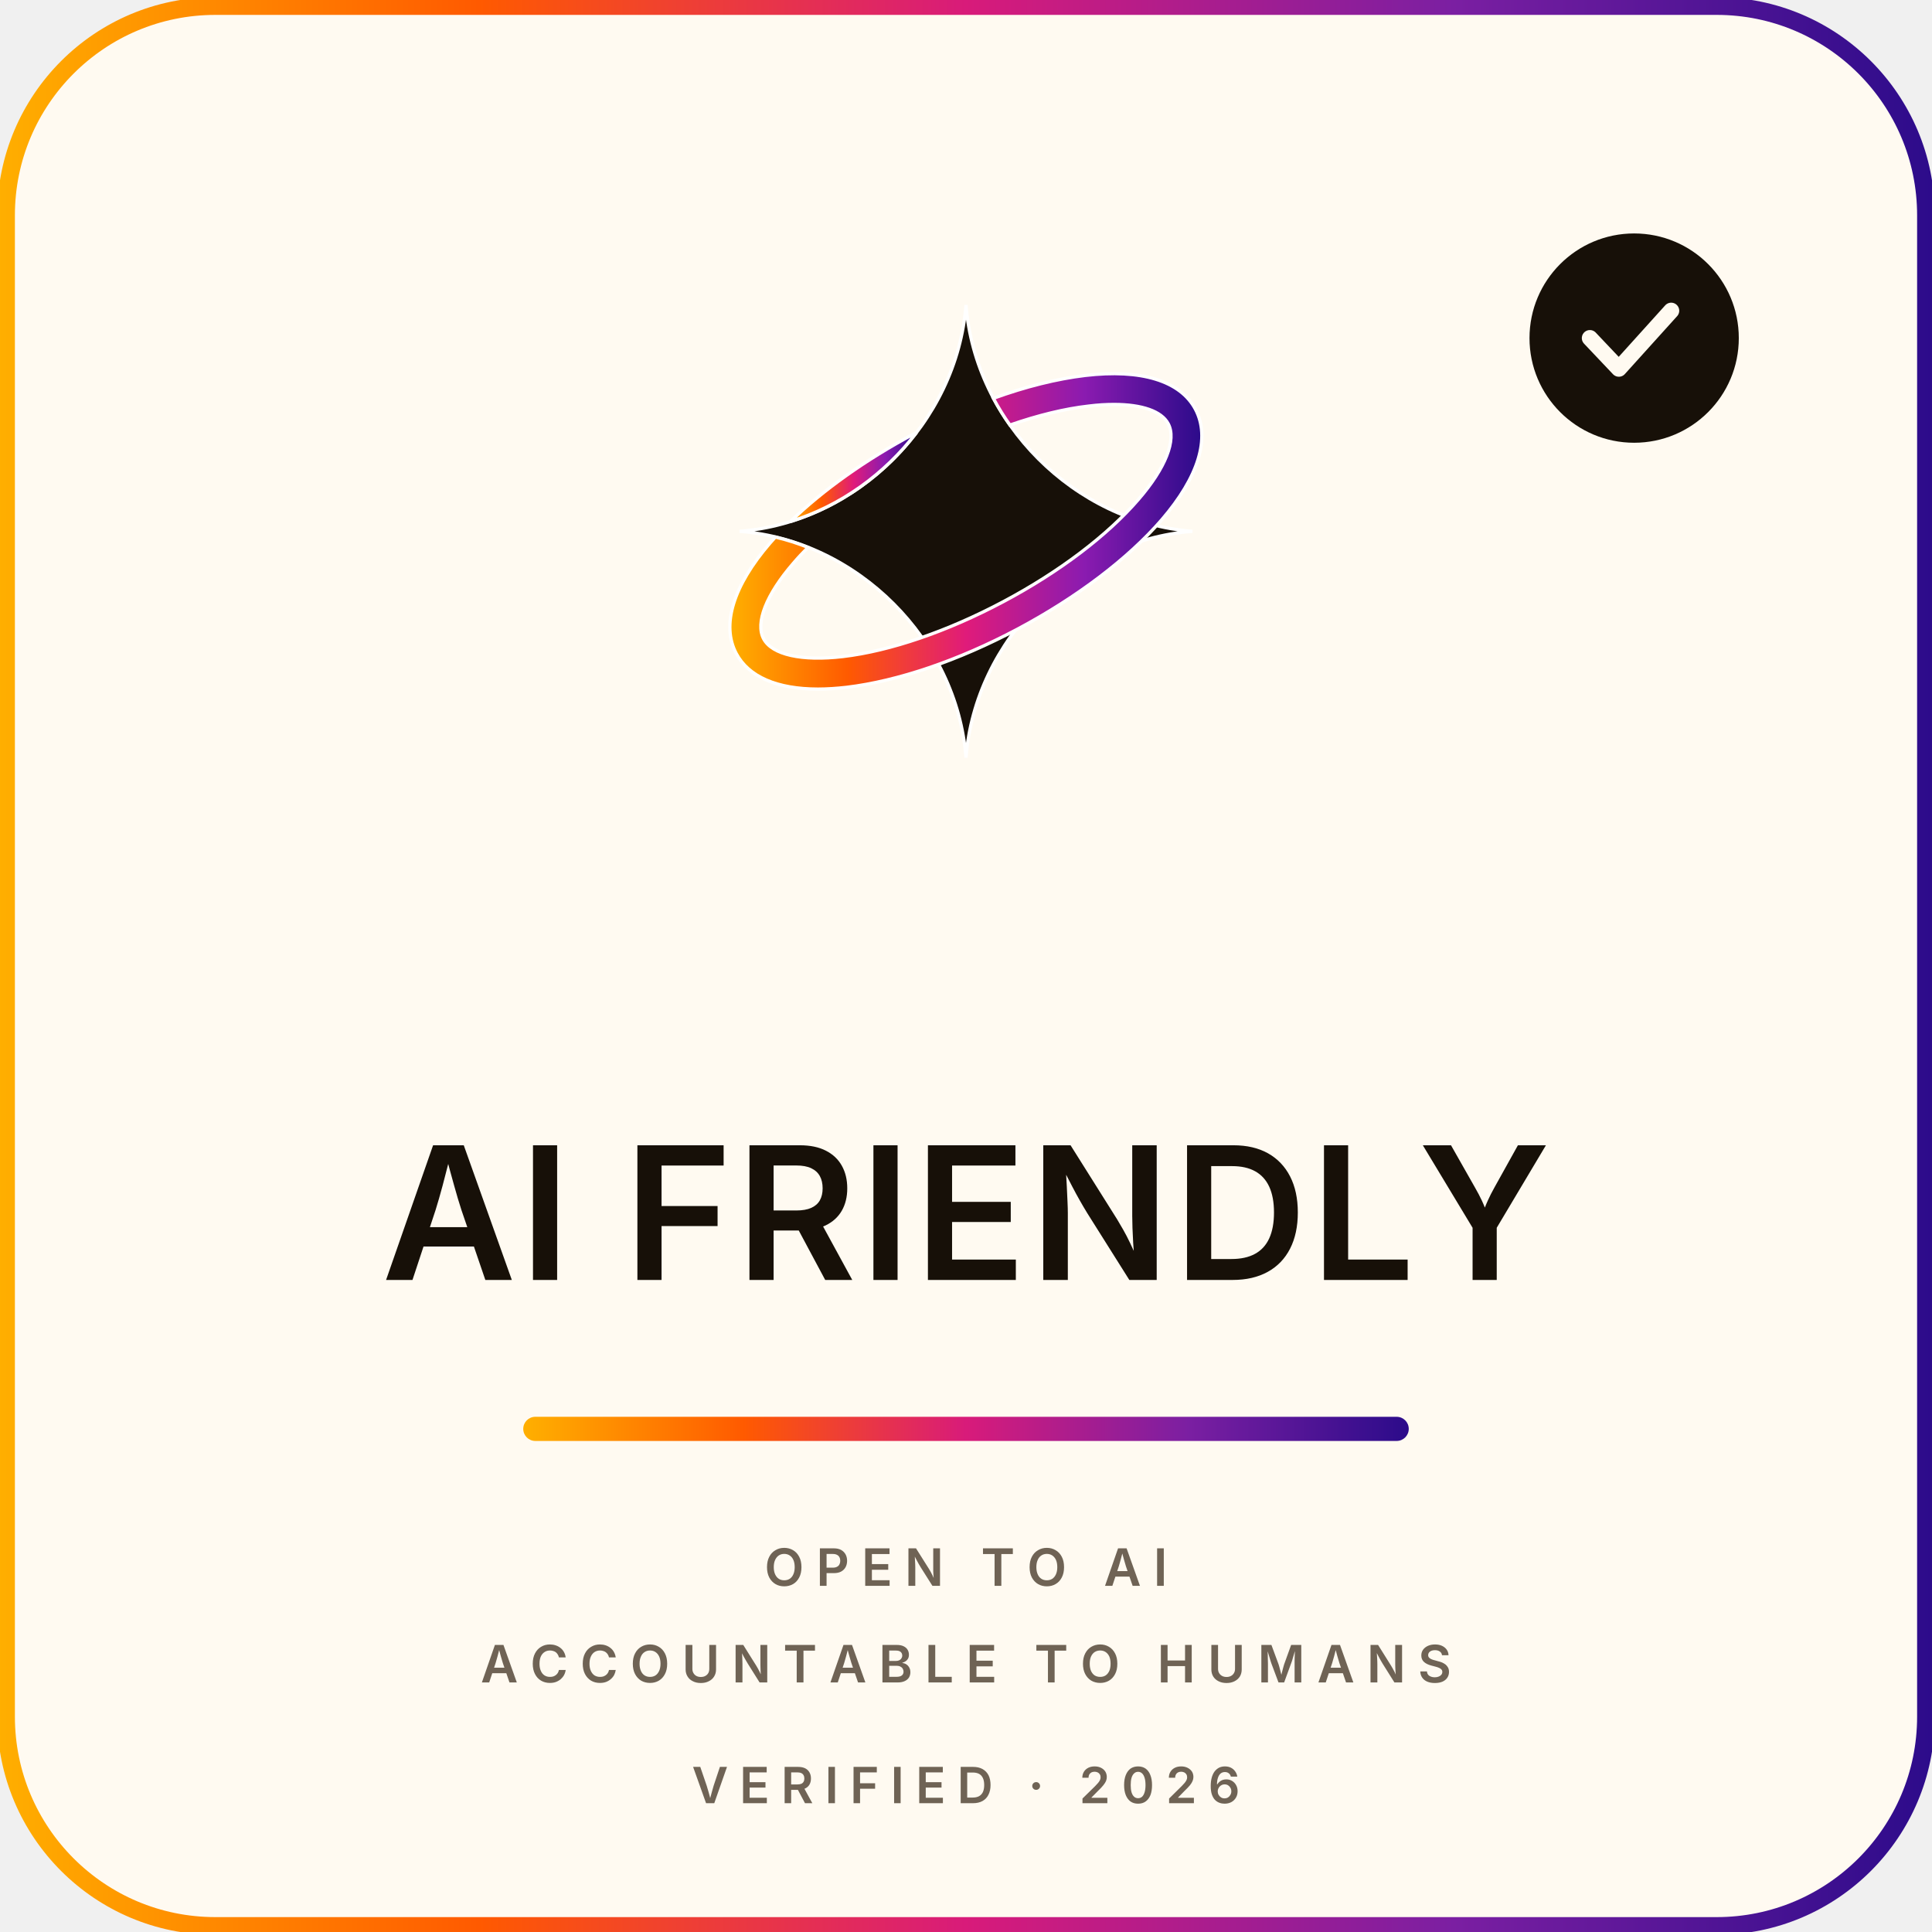
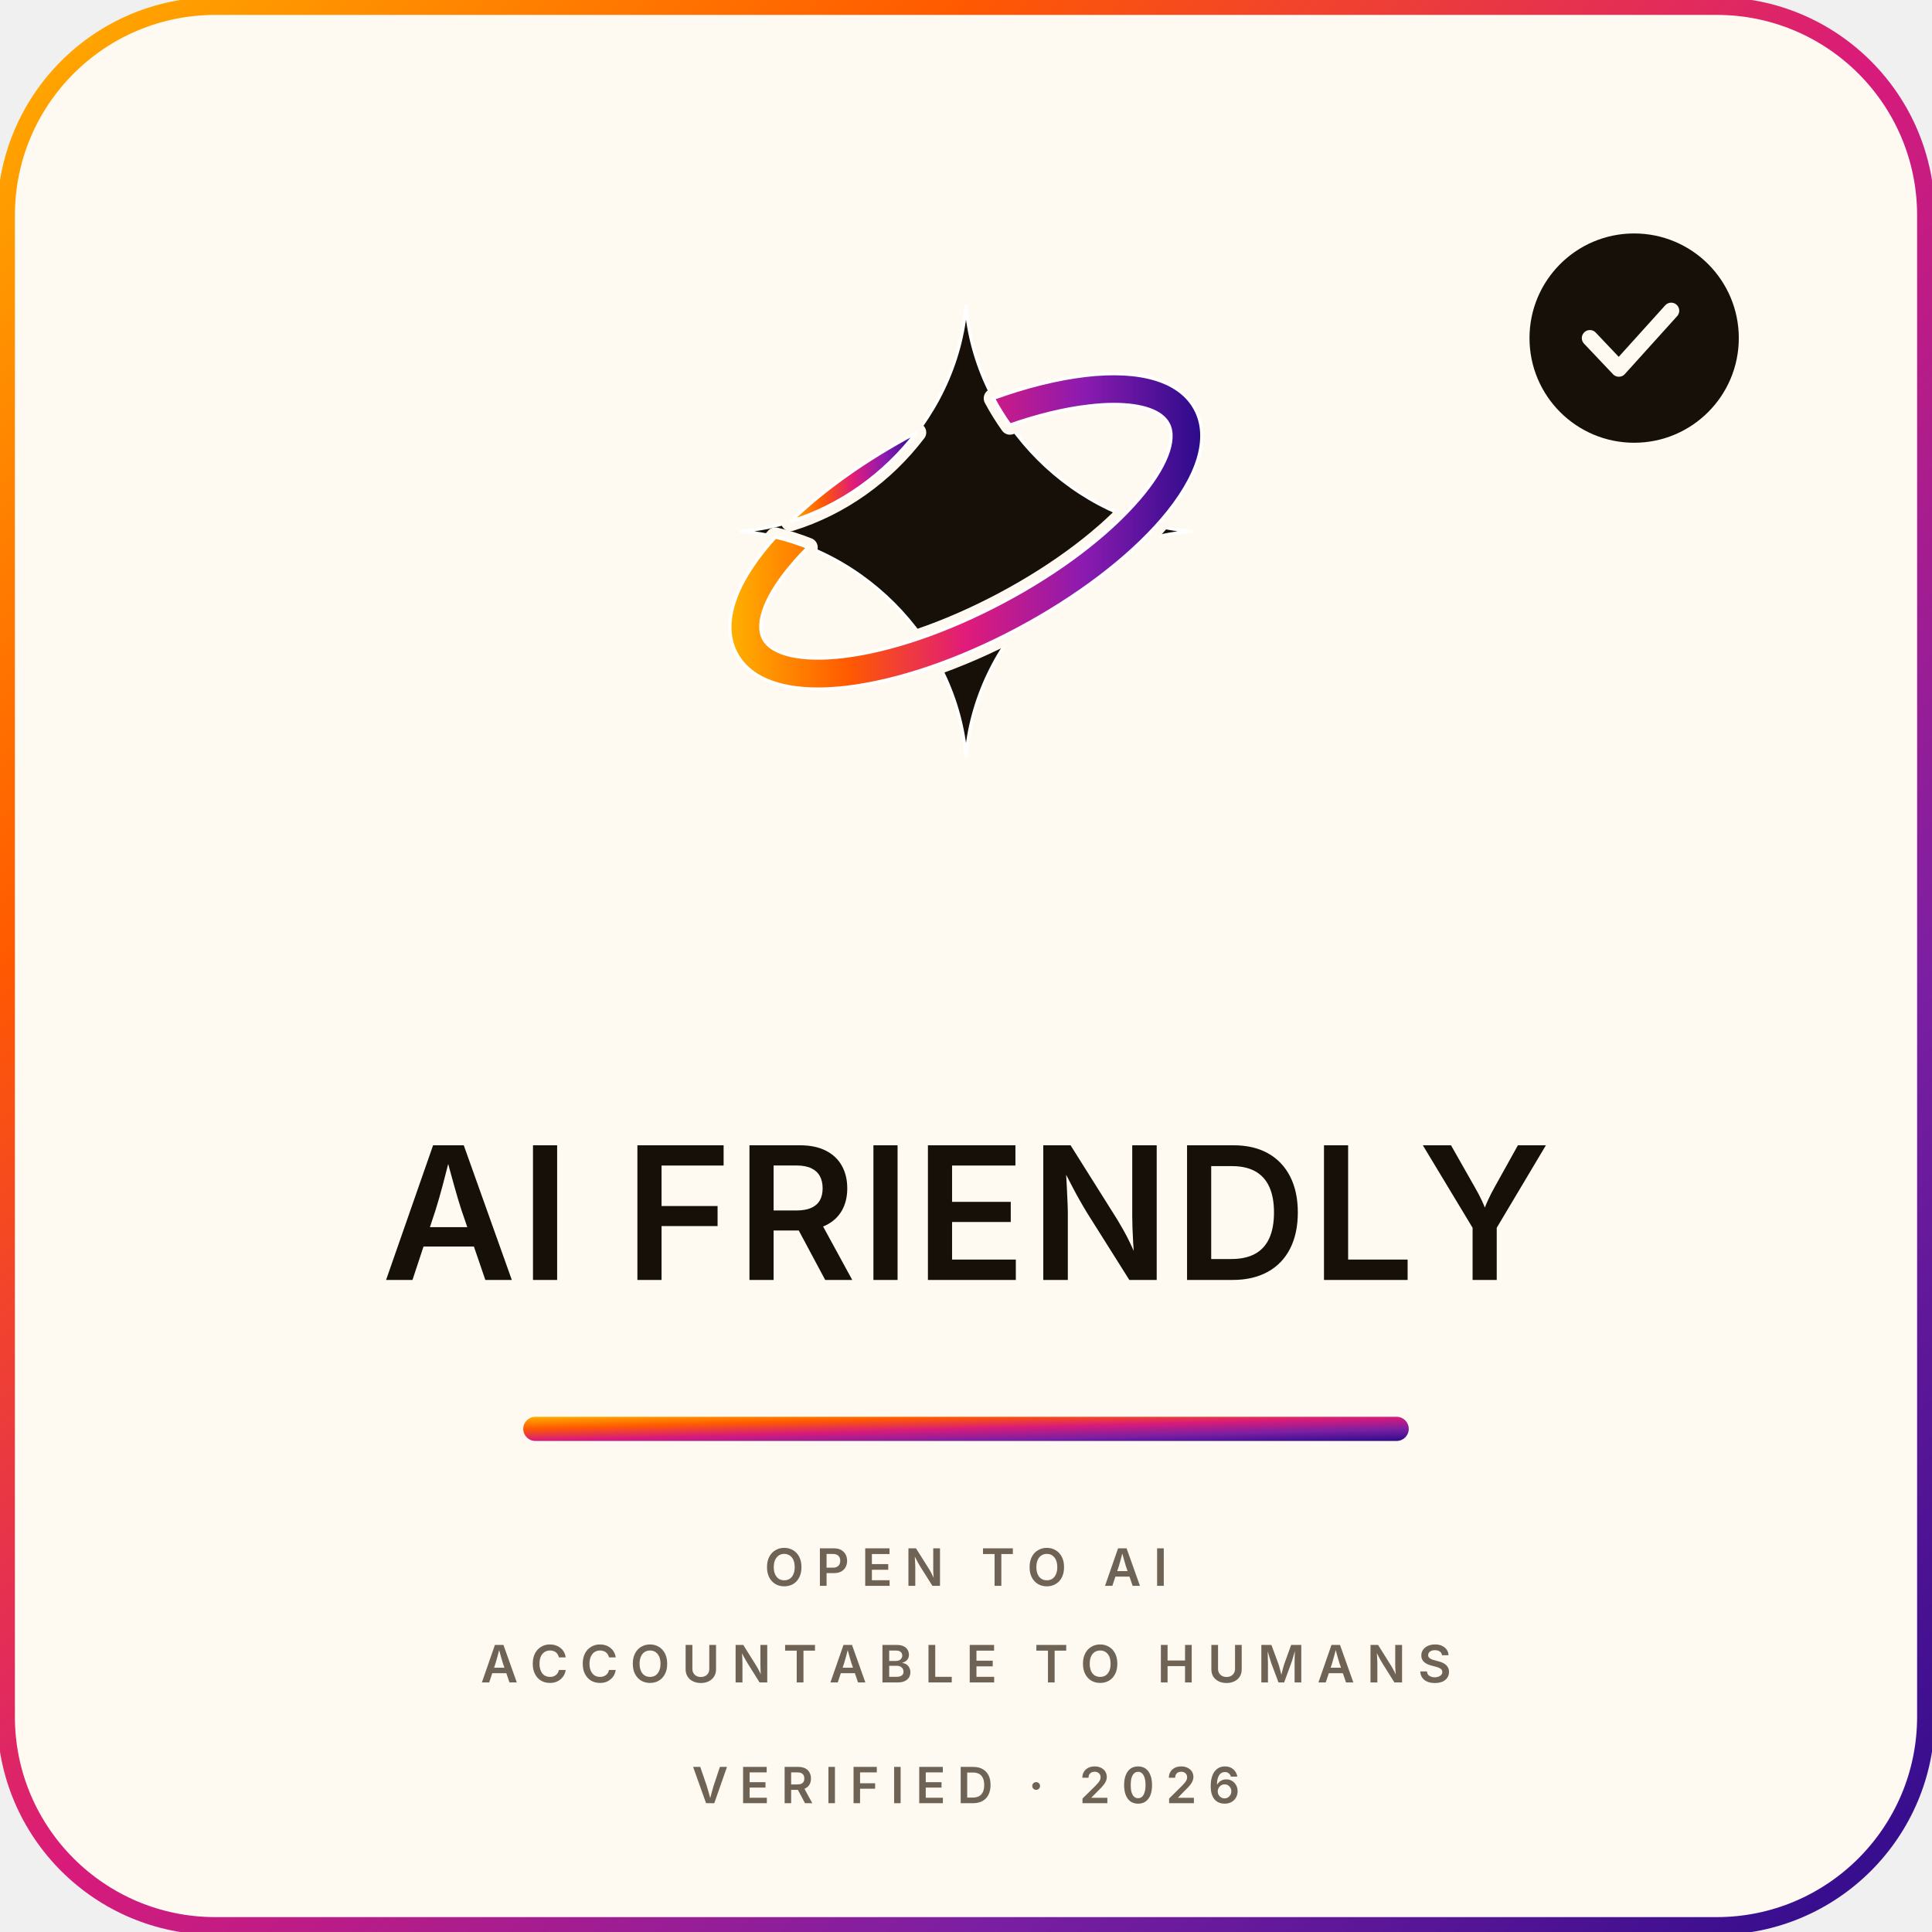
<svg xmlns="http://www.w3.org/2000/svg" width="240" height="240" viewBox="0 0 240 240" role="img">
  <defs>
    <linearGradient id="spec" x1="10" y1="6" x2="54" y2="58" gradientUnits="userSpaceOnUse">
      <stop offset="0" stop-color="#ffb000" />
      <stop offset=".27" stop-color="#ff6a00" />
      <stop offset=".52" stop-color="#e01b7a" />
      <stop offset=".74" stop-color="#8b1bb0" />
      <stop offset="1" stop-color="#2b0b8a" />
    </linearGradient>
-     <linearGradient id="specwide" x1="0" y1="0" x2="1" y2="0">
+     <linearGradient id="specwide" x1="0" y1="0" x2="1" y2="1">
      <stop offset="0" stop-color="#ffb000" />
      <stop offset=".25" stop-color="#ff5a00" />
      <stop offset=".5" stop-color="#d81b7a" />
      <stop offset=".75" stop-color="#7b1fa2" />
      <stop offset="1" stop-color="#2b0b8a" />
    </linearGradient>
  </defs>
  <rect x=".75" y=".75" width="238.5" height="238.5" rx="26" fill="#fffaf1" stroke="url(#specwide)" stroke-width="2.2" />
  <g transform="translate(84.00 30.00) scale(0.2)">
    <defs>
      <linearGradient id="g1m5" gradientUnits="userSpaceOnUse" x1="70.949" y1="146.286" x2="149.285" y2="146.286">
        <stop offset="0" stop-color="#FFB000" />
        <stop offset="0.25" stop-color="#FF5A00" />
        <stop offset="0.5" stop-color="#E01B7A" />
        <stop offset="0.75" stop-color="#8B1BB0" />
        <stop offset="1" stop-color="#2B0B8A" />
      </linearGradient>
      <linearGradient id="g2m5" gradientUnits="userSpaceOnUse" x1="33.495" y1="180" x2="326.505" y2="180">
        <stop offset="0" stop-color="#FFB000" />
        <stop offset="0.25" stop-color="#FF5A00" />
        <stop offset="0.5" stop-color="#E01B7A" />
        <stop offset="0.75" stop-color="#8B1BB0" />
        <stop offset="1" stop-color="#2B0B8A" />
      </linearGradient>
    </defs>
-     <path d="M180,39.4c-5.6,73.1-67.5,135-140.6,140.6c73.1,5.6,135,67.5,140.6,140.6c5.6-73.1,67.5-135,140.6-140.6C247.5,174.4,185.6,112.5,180,39.4z" fill="#171008" stroke="#FFFFFF" stroke-width="2" />
+     <mask id="kom5" maskUnits="userSpaceOnUse" x="-20" y="-20" width="400" height="400">
+       <rect x="-20" y="-20" width="400" height="400" fill="#fff" />
+       <path d="M149.3,118.6c-0.5,0.3-1,0.5-1.5,0.8c-30,16-56.7,35-76.8,54.5C102.1,164.3,129.6,144.5,149.3,118.6z" fill="#000" stroke="#000" stroke-width="12" stroke-linejoin="round" />
+       <path d="M322.5,104.2c-9.4-17.7-33.7-25.1-68.5-21c-17.5,2.1-36.9,6.9-57,14.2c3.1,5.8,6.5,11.3,10.3,16.6c17.3-6,33.9-10.1,49-11.8c5.6-0.7,10.8-1,15.6-1c17.4,0,29.6,4.2,33.7,12c5.3,9.9-1.6,27.5-18.5,47c-19.3,22.4-49.1,45-83.9,63.5c-34.8,18.5-70.2,30.6-99.6,34.1c-25.6,3-44-1.1-49.3-11c-5.3-9.9,1.6-27.5,18.5-47c2.8-3.3,5.9-6.6,9.1-9.8c-6.6-2.6-13.4-4.8-20.3-6.4c-1.1,1.3-2.3,2.5-3.4,3.8c-22.8,26.5-30.3,50.8-20.9,68.5c7.7,14.5,25.4,22.1,50.8,22.1c5.5,0,11.5-0.4,17.7-1.1c31.7-3.8,69.5-16.6,106.3-36.2c36.8-19.6,68.6-43.7,89.5-67.9C324.5,146.2,331.9,121.9,322.5,104.2z" fill="#000" stroke="#000" stroke-width="12" stroke-linejoin="round" />
+     </mask>
+     <path d="M180,39.4c-5.6,73.1-67.5,135-140.6,140.6c73.1,5.6,135,67.5,140.6,140.6c5.6-73.1,67.5-135,140.6-140.6C247.5,174.4,185.6,112.5,180,39.4z" fill="#171008" stroke="#FFFFFF" stroke-width="2" mask="url(#kom5)" />
    <path d="M149.3,118.6c-0.5,0.3-1,0.5-1.5,0.8c-30,16-56.7,35-76.8,54.5C102.1,164.3,129.6,144.5,149.3,118.6z" fill="url(#g1m5)" stroke="#FFFFFF" stroke-width="2" />
    <path d="M322.5,104.2c-9.4-17.7-33.7-25.1-68.5-21c-17.5,2.1-36.9,6.9-57,14.2c3.1,5.8,6.5,11.3,10.3,16.6c17.3-6,33.9-10.1,49-11.8c5.6-0.7,10.8-1,15.6-1c17.4,0,29.6,4.2,33.7,12c5.3,9.9-1.6,27.5-18.5,47c-19.3,22.4-49.1,45-83.9,63.5c-34.8,18.5-70.2,30.6-99.6,34.1c-25.6,3-44-1.1-49.3-11c-5.3-9.9,1.6-27.5,18.5-47c2.8-3.3,5.9-6.6,9.1-9.8c-6.6-2.6-13.4-4.8-20.3-6.4c-1.1,1.3-2.3,2.5-3.4,3.8c-22.8,26.5-30.3,50.8-20.9,68.5c7.7,14.5,25.4,22.1,50.8,22.1c5.5,0,11.5-0.4,17.7-1.1c31.7-3.8,69.5-16.6,106.3-36.2c36.8-19.6,68.6-43.7,89.5-67.9C324.5,146.2,331.9,121.9,322.5,104.2z" fill="url(#g2m5)" stroke="#FFFFFF" stroke-width="2" />
  </g>
  <path d="M47.96 159.00 53.80 142.27H57.61L63.58 159.00H60.29L57.32 150.31Q56.88 148.96 56.41 147.26Q55.93 145.56 55.36 143.39H55.99Q55.43 145.58 54.98 147.29Q54.52 149.00 54.11 150.31L51.24 159.00ZM51.36 154.85V152.44H60.18V154.85Z M69.21 142.27V159.00H66.21V142.27Z M79.18 159.00V142.27H89.89V144.79H82.18V149.82H89.14V152.31H82.18V159.00Z M93.10 159.00V142.27H99.36Q101.28 142.27 102.59 142.94Q103.91 143.61 104.58 144.82Q105.25 146.02 105.25 147.62Q105.25 149.22 104.57 150.40Q103.89 151.58 102.57 152.22Q101.25 152.86 99.31 152.86H94.85V150.37H98.91Q100.05 150.37 100.77 150.05Q101.49 149.73 101.84 149.12Q102.19 148.50 102.19 147.62Q102.19 146.72 101.84 146.09Q101.49 145.46 100.77 145.12Q100.05 144.78 98.90 144.78H96.10V159.00ZM102.51 159.00 98.45 151.41H101.73L105.87 159.00Z M111.50 142.27V159.00H108.50V142.27Z M115.27 159.00V142.27H126.14V144.79H118.27V149.30H125.56V151.80H118.27V156.47H126.19V159.00Z M129.60 159.00V142.27H132.99L138.78 151.48Q139.13 152.05 139.54 152.78Q139.95 153.50 140.38 154.40Q140.82 155.29 141.25 156.38H140.91Q140.83 155.44 140.77 154.44Q140.71 153.45 140.68 152.55Q140.65 151.66 140.65 151.04V142.27H143.69V159.00H140.29L135.07 150.71Q134.58 149.91 134.14 149.13Q133.70 148.36 133.19 147.38Q132.69 146.40 131.97 145.02H132.39Q132.46 146.24 132.52 147.34Q132.58 148.43 132.61 149.29Q132.65 150.16 132.65 150.69V159.00Z M153.12 159.00H148.89V156.40H152.97Q154.73 156.40 155.90 155.76Q157.08 155.12 157.67 153.83Q158.26 152.54 158.26 150.62Q158.26 148.70 157.67 147.42Q157.08 146.14 155.92 145.50Q154.77 144.86 153.05 144.86H148.80V142.27H153.23Q155.73 142.27 157.52 143.27Q159.30 144.27 160.26 146.14Q161.22 148.01 161.22 150.62Q161.22 153.23 160.26 155.11Q159.30 156.99 157.49 157.99Q155.67 159.00 153.12 159.00ZM150.46 142.27V159.00H147.46V142.27Z M164.47 159.00V142.27H167.47V156.47H174.86V159.00Z M182.93 159.00V152.52L176.75 142.27H180.25L183.24 147.54Q183.72 148.37 184.09 149.16Q184.46 149.95 184.85 151.09H184.07Q184.45 149.94 184.82 149.14Q185.18 148.34 185.63 147.54L188.56 142.27H192.04L185.93 152.52V159.00Z" fill="#171008" />
  <rect x="65.0" y="176" width="110" height="3" rx="1.5" fill="url(#specwide)" />
  <path d="M97.42 197.06Q96.81 197.06 96.33 196.78Q95.84 196.49 95.56 195.96Q95.28 195.42 95.28 194.68Q95.28 193.92 95.56 193.39Q95.84 192.85 96.33 192.57Q96.81 192.28 97.42 192.28Q98.03 192.28 98.52 192.57Q99.00 192.85 99.28 193.39Q99.56 193.92 99.56 194.68Q99.56 195.43 99.28 195.96Q99.00 196.50 98.52 196.78Q98.03 197.06 97.42 197.06ZM97.42 196.31Q97.80 196.31 98.09 196.13Q98.39 195.94 98.55 195.57Q98.72 195.20 98.72 194.68Q98.72 194.14 98.55 193.77Q98.39 193.41 98.09 193.22Q97.80 193.03 97.42 193.03Q97.04 193.03 96.75 193.22Q96.46 193.41 96.29 193.78Q96.12 194.14 96.12 194.68Q96.12 195.20 96.29 195.57Q96.46 195.94 96.75 196.13Q97.04 196.31 97.42 196.31Z M101.85 197.00V192.34H103.59Q104.12 192.34 104.49 192.54Q104.85 192.75 105.04 193.09Q105.23 193.44 105.23 193.89Q105.23 194.33 105.04 194.68Q104.85 195.03 104.48 195.23Q104.12 195.42 103.58 195.42H102.42V194.74H103.47Q103.78 194.74 103.98 194.63Q104.19 194.52 104.28 194.33Q104.38 194.13 104.38 193.89Q104.38 193.64 104.28 193.45Q104.19 193.26 103.98 193.15Q103.78 193.04 103.46 193.04H102.68V197.00Z M107.48 197.00V192.34H110.50V193.05H108.31V194.30H110.34V195.00H108.31V196.30H110.51V197.00Z M112.85 197.00V192.34H113.79L115.41 194.91Q115.50 195.07 115.62 195.27Q115.73 195.47 115.85 195.72Q115.97 195.97 116.09 196.27H116.00Q115.98 196.01 115.96 195.73Q115.94 195.45 115.93 195.21Q115.93 194.96 115.93 194.79V192.34H116.77V197.00H115.83L114.37 194.69Q114.24 194.47 114.11 194.25Q113.99 194.04 113.85 193.77Q113.71 193.49 113.51 193.11H113.63Q113.65 193.45 113.66 193.75Q113.68 194.06 113.69 194.30Q113.70 194.54 113.70 194.69V197.00Z M122.11 193.05V192.34H125.82V193.05H124.39V197.00H123.55V193.05Z M130.04 197.06Q129.43 197.06 128.95 196.78Q128.46 196.49 128.18 195.96Q127.90 195.42 127.90 194.68Q127.90 193.92 128.18 193.39Q128.46 192.85 128.95 192.57Q129.43 192.28 130.04 192.28Q130.65 192.28 131.13 192.57Q131.62 192.85 131.90 193.39Q132.18 193.92 132.18 194.68Q132.18 195.43 131.90 195.96Q131.62 196.50 131.13 196.78Q130.65 197.06 130.04 197.06ZM130.04 196.31Q130.42 196.31 130.71 196.13Q131.00 195.94 131.17 195.57Q131.34 195.20 131.34 194.68Q131.34 194.14 131.17 193.77Q131.00 193.41 130.71 193.22Q130.42 193.03 130.04 193.03Q129.66 193.03 129.37 193.22Q129.07 193.41 128.91 193.78Q128.74 194.14 128.74 194.68Q128.74 195.20 128.91 195.57Q129.07 195.94 129.37 196.13Q129.66 196.31 130.04 196.31Z M137.27 197.00 138.89 192.34H139.95L141.61 197.00H140.70L139.87 194.58Q139.75 194.21 139.62 193.73Q139.49 193.26 139.33 192.66H139.50Q139.35 193.26 139.22 193.74Q139.09 194.22 138.98 194.58L138.18 197.00ZM138.21 195.85V195.17H140.67V195.85Z M144.57 192.34V197.00H143.74V192.34Z" fill="#6f6355" />
  <path d="M59.86 209.00 61.48 204.34H62.54L64.20 209.00H63.29L62.46 206.58Q62.34 206.21 62.21 205.73Q62.07 205.26 61.92 204.66H62.09Q61.94 205.26 61.81 205.74Q61.68 206.22 61.57 206.58L60.77 209.00ZM60.80 207.85V207.17H63.25V207.85Z M68.31 209.06Q67.70 209.06 67.22 208.78Q66.73 208.49 66.46 207.96Q66.18 207.42 66.18 206.68Q66.18 205.92 66.46 205.39Q66.74 204.85 67.22 204.57Q67.70 204.28 68.31 204.28Q68.69 204.28 69.02 204.39Q69.36 204.50 69.62 204.71Q69.88 204.91 70.05 205.21Q70.22 205.51 70.27 205.89H69.43Q69.39 205.69 69.29 205.53Q69.19 205.37 69.05 205.25Q68.90 205.14 68.72 205.09Q68.53 205.03 68.32 205.03Q67.94 205.03 67.65 205.22Q67.35 205.41 67.18 205.78Q67.02 206.15 67.02 206.68Q67.02 207.21 67.19 207.57Q67.35 207.94 67.65 208.13Q67.94 208.31 68.32 208.31Q68.53 208.31 68.71 208.26Q68.90 208.20 69.04 208.09Q69.19 207.98 69.29 207.82Q69.39 207.66 69.43 207.45H70.27Q70.23 207.78 70.07 208.08Q69.91 208.37 69.66 208.59Q69.40 208.81 69.06 208.94Q68.72 209.06 68.31 209.06Z M74.52 209.06Q73.91 209.06 73.43 208.78Q72.95 208.49 72.67 207.96Q72.39 207.42 72.39 206.68Q72.39 205.92 72.67 205.39Q72.95 204.85 73.44 204.57Q73.92 204.28 74.52 204.28Q74.91 204.28 75.24 204.39Q75.57 204.50 75.83 204.71Q76.09 204.91 76.26 205.21Q76.43 205.51 76.49 205.89H75.65Q75.61 205.69 75.51 205.53Q75.41 205.37 75.26 205.25Q75.12 205.14 74.93 205.09Q74.75 205.03 74.54 205.03Q74.16 205.03 73.86 205.22Q73.57 205.41 73.40 205.78Q73.23 206.15 73.23 206.68Q73.23 207.21 73.40 207.57Q73.57 207.94 73.86 208.13Q74.16 208.31 74.54 208.31Q74.74 208.31 74.93 208.26Q75.11 208.20 75.26 208.09Q75.41 207.98 75.51 207.82Q75.61 207.66 75.65 207.45H76.49Q76.44 207.78 76.29 208.08Q76.13 208.37 75.87 208.59Q75.62 208.81 75.28 208.94Q74.94 209.06 74.52 209.06Z M80.75 209.06Q80.14 209.06 79.65 208.78Q79.17 208.49 78.89 207.96Q78.61 207.42 78.61 206.68Q78.61 205.92 78.89 205.39Q79.17 204.85 79.65 204.57Q80.14 204.28 80.75 204.28Q81.36 204.28 81.84 204.57Q82.32 204.85 82.60 205.39Q82.88 205.92 82.88 206.68Q82.88 207.43 82.60 207.96Q82.32 208.50 81.84 208.78Q81.36 209.06 80.75 209.06ZM80.75 208.31Q81.13 208.31 81.42 208.13Q81.71 207.94 81.88 207.57Q82.05 207.20 82.05 206.68Q82.05 206.14 81.88 205.77Q81.71 205.41 81.42 205.22Q81.13 205.03 80.75 205.03Q80.37 205.03 80.08 205.22Q79.78 205.41 79.62 205.78Q79.45 206.14 79.45 206.68Q79.45 207.20 79.62 207.57Q79.78 207.94 80.08 208.13Q80.37 208.31 80.75 208.31Z M87.06 209.07Q86.49 209.07 86.07 208.85Q85.64 208.64 85.41 208.26Q85.17 207.88 85.17 207.38V204.34H86.01V207.31Q86.01 207.61 86.14 207.83Q86.27 208.06 86.50 208.19Q86.74 208.32 87.06 208.32Q87.39 208.32 87.62 208.19Q87.86 208.06 87.99 207.83Q88.11 207.61 88.11 207.31V204.34H88.95V207.38Q88.95 207.88 88.71 208.26Q88.48 208.64 88.05 208.85Q87.63 209.07 87.06 209.07Z M91.38 209.00V204.34H92.33L93.94 206.91Q94.04 207.07 94.15 207.27Q94.26 207.47 94.38 207.72Q94.51 207.97 94.63 208.27H94.53Q94.51 208.01 94.49 207.73Q94.48 207.45 94.47 207.21Q94.46 206.96 94.46 206.79V204.34H95.31V209.00H94.36L92.91 206.69Q92.77 206.47 92.65 206.25Q92.52 206.04 92.38 205.77Q92.24 205.49 92.04 205.11H92.16Q92.18 205.45 92.20 205.75Q92.21 206.06 92.22 206.30Q92.23 206.54 92.23 206.69V209.00Z M97.53 205.05V204.34H101.24V205.05H99.81V209.00H98.97V205.05Z M103.16 209.00 104.78 204.34H105.84L107.50 209.00H106.59L105.76 206.58Q105.64 206.21 105.51 205.73Q105.37 205.26 105.22 204.66H105.39Q105.24 205.26 105.11 205.74Q104.98 206.22 104.87 206.58L104.07 209.00ZM104.10 207.85V207.17H106.55V207.85Z M109.62 209.00V204.34H111.41Q111.91 204.34 112.24 204.50Q112.58 204.66 112.74 204.93Q112.91 205.21 112.91 205.55Q112.91 205.84 112.80 206.04Q112.69 206.24 112.51 206.36Q112.32 206.49 112.10 206.55V206.59Q112.34 206.60 112.57 206.74Q112.80 206.88 112.94 207.13Q113.09 207.38 113.09 207.73Q113.09 208.09 112.92 208.38Q112.74 208.67 112.39 208.83Q112.04 209.00 111.50 209.00ZM110.46 208.30H111.37Q111.83 208.30 112.04 208.12Q112.24 207.95 112.24 207.67Q112.24 207.46 112.14 207.29Q112.04 207.12 111.85 207.03Q111.66 206.93 111.40 206.93H110.46ZM110.46 206.33H111.30Q111.52 206.33 111.70 206.25Q111.87 206.17 111.97 206.02Q112.08 205.86 112.08 205.66Q112.08 205.39 111.89 205.21Q111.69 205.04 111.32 205.04H110.46Z M115.34 209.00V204.34H116.18V208.30H118.23V209.00Z M120.46 209.00V204.34H123.49V205.05H121.30V206.30H123.32V207.00H121.30V208.30H123.50V209.00Z M128.74 205.05V204.34H132.45V205.05H131.01V209.00H130.18V205.05Z M136.67 209.06Q136.06 209.06 135.57 208.78Q135.09 208.49 134.81 207.96Q134.53 207.42 134.53 206.68Q134.53 205.92 134.81 205.39Q135.09 204.85 135.57 204.57Q136.06 204.28 136.67 204.28Q137.28 204.28 137.76 204.57Q138.24 204.85 138.52 205.39Q138.80 205.92 138.80 206.68Q138.80 207.43 138.52 207.96Q138.24 208.50 137.76 208.78Q137.28 209.06 136.67 209.06ZM136.67 208.31Q137.05 208.31 137.34 208.13Q137.63 207.94 137.80 207.57Q137.96 207.20 137.96 206.68Q137.96 206.14 137.80 205.77Q137.63 205.41 137.34 205.22Q137.05 205.03 136.67 205.03Q136.29 205.03 135.99 205.22Q135.70 205.41 135.53 205.78Q135.37 206.14 135.37 206.68Q135.37 207.20 135.53 207.57Q135.70 207.94 135.99 208.13Q136.29 208.31 136.67 208.31Z M144.21 209.00V204.34H145.04V206.27H147.21V204.34H148.04V209.00H147.21V206.97H145.04V209.00Z M152.37 209.07Q151.80 209.07 151.37 208.85Q150.95 208.64 150.71 208.26Q150.48 207.88 150.48 207.38V204.34H151.31V207.31Q151.31 207.61 151.44 207.83Q151.57 208.06 151.81 208.19Q152.04 208.32 152.37 208.32Q152.69 208.32 152.92 208.19Q153.16 208.06 153.29 207.83Q153.42 207.61 153.42 207.31V204.34H154.25V207.38Q154.25 207.88 154.02 208.26Q153.78 208.64 153.36 208.85Q152.93 209.07 152.37 209.07Z M156.69 209.00V204.34H157.94L158.83 206.75Q158.87 206.88 158.93 207.09Q158.99 207.30 159.05 207.55Q159.11 207.79 159.17 208.02Q159.22 208.25 159.26 208.43H159.09Q159.13 208.26 159.18 208.03Q159.24 207.80 159.30 207.55Q159.36 207.31 159.42 207.10Q159.47 206.88 159.52 206.75L160.39 204.34H161.65V209.00H160.82V206.65Q160.82 206.50 160.82 206.29Q160.83 206.07 160.83 205.83Q160.84 205.59 160.85 205.34Q160.85 205.09 160.85 204.87H160.91Q160.85 205.11 160.78 205.37Q160.70 205.63 160.63 205.87Q160.56 206.11 160.50 206.32Q160.43 206.52 160.38 206.65L159.52 209.00H158.82L157.94 206.65Q157.90 206.52 157.83 206.32Q157.77 206.12 157.70 205.88Q157.62 205.64 157.55 205.38Q157.47 205.12 157.40 204.87H157.47Q157.48 205.08 157.48 205.32Q157.49 205.57 157.49 205.81Q157.50 206.06 157.50 206.28Q157.51 206.49 157.51 206.65V209.00Z M163.78 209.00 165.40 204.34H166.46L168.12 209.00H167.21L166.38 206.58Q166.26 206.21 166.13 205.73Q166.00 205.26 165.84 204.66H166.01Q165.86 205.26 165.73 205.74Q165.60 206.22 165.49 206.58L164.69 209.00ZM164.72 207.85V207.17H167.18V207.85Z M170.25 209.00V204.34H171.19L172.80 206.91Q172.90 207.07 173.01 207.27Q173.13 207.47 173.25 207.72Q173.37 207.97 173.49 208.27H173.40Q173.37 208.01 173.36 207.73Q173.34 207.45 173.33 207.21Q173.32 206.96 173.32 206.79V204.34H174.17V209.00H173.22L171.77 206.69Q171.63 206.47 171.51 206.25Q171.39 206.04 171.25 205.77Q171.11 205.49 170.91 205.11H171.02Q171.04 205.45 171.06 205.75Q171.08 206.06 171.09 206.30Q171.10 206.54 171.10 206.69V209.00Z M178.24 209.07Q177.70 209.07 177.30 208.90Q176.90 208.73 176.68 208.41Q176.45 208.09 176.43 207.63H177.26Q177.28 207.88 177.41 208.04Q177.54 208.20 177.76 208.28Q177.97 208.36 178.23 208.36Q178.51 208.36 178.72 208.27Q178.93 208.19 179.05 208.04Q179.17 207.89 179.17 207.69Q179.17 207.50 179.06 207.39Q178.96 207.27 178.77 207.19Q178.58 207.10 178.33 207.04L177.80 206.90Q177.22 206.75 176.89 206.45Q176.56 206.15 176.56 205.65Q176.56 205.24 176.78 204.93Q177.01 204.62 177.39 204.45Q177.78 204.28 178.26 204.28Q178.76 204.28 179.13 204.45Q179.51 204.63 179.72 204.93Q179.93 205.23 179.94 205.62H179.13Q179.10 205.32 178.86 205.16Q178.63 204.99 178.25 204.99Q177.99 204.99 177.80 205.07Q177.61 205.15 177.51 205.29Q177.41 205.43 177.41 205.60Q177.41 205.80 177.53 205.92Q177.65 206.05 177.83 206.12Q178.01 206.20 178.20 206.24L178.63 206.36Q178.89 206.42 179.14 206.52Q179.38 206.63 179.58 206.78Q179.77 206.94 179.89 207.17Q180.00 207.39 180.00 207.69Q180.00 208.10 179.79 208.41Q179.59 208.72 179.19 208.90Q178.80 209.07 178.24 209.07Z" fill="#6f6355" />
  <circle cx="203" cy="42" r="13" fill="#171008" />
  <path d="M197.5 42 l3.6 3.8 l6.5 -7.2" fill="none" stroke="#fffaf1" stroke-width="2" stroke-linecap="round" stroke-linejoin="round" />
  <path d="M87.71 224.00 86.10 219.49H86.99L87.79 221.83Q87.90 222.18 88.03 222.64Q88.16 223.10 88.31 223.68H88.14Q88.29 223.09 88.42 222.64Q88.54 222.18 88.65 221.83L89.43 219.49H90.31L88.73 224.00Z M92.31 224.00V219.49H95.24V220.17H93.12V221.39H95.09V222.06H93.12V223.32H95.26V224.00Z M97.47 224.00V219.49H99.16Q99.67 219.49 100.03 219.67Q100.38 219.85 100.56 220.18Q100.74 220.50 100.74 220.93Q100.74 221.36 100.56 221.68Q100.38 222.00 100.02 222.17Q99.66 222.34 99.14 222.34H97.94V221.67H99.04Q99.34 221.67 99.54 221.59Q99.73 221.50 99.82 221.34Q99.92 221.17 99.92 220.93Q99.92 220.69 99.82 220.52Q99.73 220.35 99.54 220.26Q99.34 220.17 99.03 220.17H98.28V224.00ZM100.00 224.00 98.91 221.95H99.79L100.91 224.00Z M103.72 219.49V224.00H102.91V219.49Z M106.03 224.00V219.49H108.92V220.17H106.84V221.52H108.71V222.20H106.84V224.00Z M111.88 219.49V224.00H111.07V219.49Z M114.19 224.00V219.49H117.12V220.17H115.00V221.39H116.96V222.06H115.00V223.32H117.13V224.00Z M120.87 224.00H119.73V223.30H120.83Q121.30 223.30 121.62 223.13Q121.94 222.95 122.10 222.61Q122.26 222.26 122.26 221.74Q122.26 221.22 122.10 220.88Q121.94 220.53 121.63 220.36Q121.31 220.19 120.85 220.19H119.71V219.49H120.90Q121.57 219.49 122.06 219.76Q122.54 220.03 122.80 220.53Q123.05 221.04 123.05 221.74Q123.05 222.44 122.79 222.95Q122.54 223.46 122.05 223.73Q121.56 224.00 120.87 224.00ZM120.15 219.49V224.00H119.34V219.49Z M128.72 222.34Q128.51 222.34 128.37 222.20Q128.23 222.06 128.23 221.86Q128.23 221.66 128.37 221.52Q128.51 221.38 128.72 221.38Q128.92 221.38 129.06 221.52Q129.20 221.66 129.20 221.86Q129.20 222.06 129.06 222.20Q128.92 222.34 128.72 222.34Z M134.47 224.00V223.42L136.04 221.88Q136.26 221.65 136.41 221.48Q136.56 221.30 136.64 221.13Q136.72 220.97 136.72 220.78Q136.72 220.56 136.62 220.41Q136.52 220.25 136.35 220.17Q136.18 220.09 135.97 220.09Q135.74 220.09 135.57 220.18Q135.41 220.27 135.31 220.44Q135.22 220.61 135.22 220.84H134.45Q134.45 220.41 134.65 220.09Q134.84 219.78 135.19 219.60Q135.53 219.43 135.98 219.43Q136.43 219.43 136.77 219.60Q137.11 219.77 137.30 220.06Q137.49 220.36 137.49 220.74Q137.49 220.99 137.40 221.23Q137.30 221.47 137.06 221.77Q136.82 222.07 136.38 222.49L135.59 223.29V223.33H137.56V224.00Z M141.38 224.06Q140.83 224.06 140.44 223.79Q140.06 223.51 139.85 223.00Q139.64 222.48 139.64 221.75Q139.64 221.02 139.85 220.50Q140.06 219.98 140.44 219.70Q140.83 219.43 141.38 219.43Q141.92 219.43 142.31 219.70Q142.70 219.98 142.90 220.50Q143.11 221.02 143.11 221.75Q143.11 222.48 142.91 223.00Q142.70 223.51 142.31 223.79Q141.93 224.06 141.38 224.06ZM141.38 223.38Q141.67 223.38 141.88 223.19Q142.08 223.00 142.19 222.63Q142.30 222.27 142.30 221.75Q142.30 221.22 142.19 220.86Q142.08 220.49 141.88 220.30Q141.67 220.10 141.38 220.10Q141.08 220.10 140.88 220.30Q140.67 220.49 140.56 220.86Q140.46 221.22 140.46 221.75Q140.46 222.27 140.56 222.63Q140.67 223.00 140.88 223.19Q141.08 223.38 141.38 223.38Z M145.23 224.00V223.42L146.79 221.88Q147.01 221.65 147.16 221.48Q147.31 221.30 147.39 221.13Q147.47 220.97 147.47 220.78Q147.47 220.56 147.37 220.41Q147.27 220.25 147.10 220.17Q146.93 220.09 146.72 220.09Q146.49 220.09 146.33 220.18Q146.16 220.27 146.07 220.44Q145.98 220.61 145.98 220.84H145.20Q145.20 220.41 145.40 220.09Q145.59 219.78 145.94 219.60Q146.28 219.43 146.73 219.43Q147.18 219.43 147.52 219.60Q147.86 219.77 148.06 220.06Q148.25 220.36 148.25 220.74Q148.25 220.99 148.15 221.23Q148.06 221.47 147.82 221.77Q147.57 222.07 147.13 222.49L146.35 223.29V223.33H148.31V224.00Z M152.12 224.06Q151.79 224.06 151.49 223.95Q151.18 223.84 150.93 223.59Q150.69 223.34 150.54 222.91Q150.40 222.49 150.40 221.87Q150.40 221.29 150.52 220.84Q150.64 220.39 150.87 220.07Q151.11 219.76 151.43 219.59Q151.76 219.43 152.16 219.43Q152.59 219.43 152.91 219.59Q153.24 219.76 153.44 220.05Q153.65 220.34 153.70 220.70H152.90Q152.84 220.44 152.65 220.29Q152.46 220.13 152.16 220.13Q151.85 220.13 151.63 220.31Q151.41 220.50 151.30 220.84Q151.18 221.18 151.18 221.66H151.22Q151.33 221.47 151.50 221.33Q151.67 221.19 151.88 221.11Q152.10 221.04 152.34 221.04Q152.74 221.04 153.05 221.23Q153.37 221.42 153.55 221.75Q153.74 222.08 153.74 222.51Q153.74 222.95 153.54 223.30Q153.33 223.66 152.97 223.86Q152.60 224.06 152.12 224.06ZM152.11 223.40Q152.35 223.40 152.54 223.29Q152.73 223.17 152.84 222.97Q152.96 222.77 152.96 222.53Q152.96 222.28 152.85 222.09Q152.74 221.89 152.55 221.77Q152.36 221.66 152.12 221.66Q151.94 221.66 151.79 221.73Q151.63 221.80 151.52 221.92Q151.40 222.04 151.34 222.20Q151.27 222.35 151.27 222.53Q151.27 222.77 151.38 222.96Q151.49 223.16 151.68 223.28Q151.87 223.40 152.11 223.40Z" fill="#6f6355" />
</svg>
